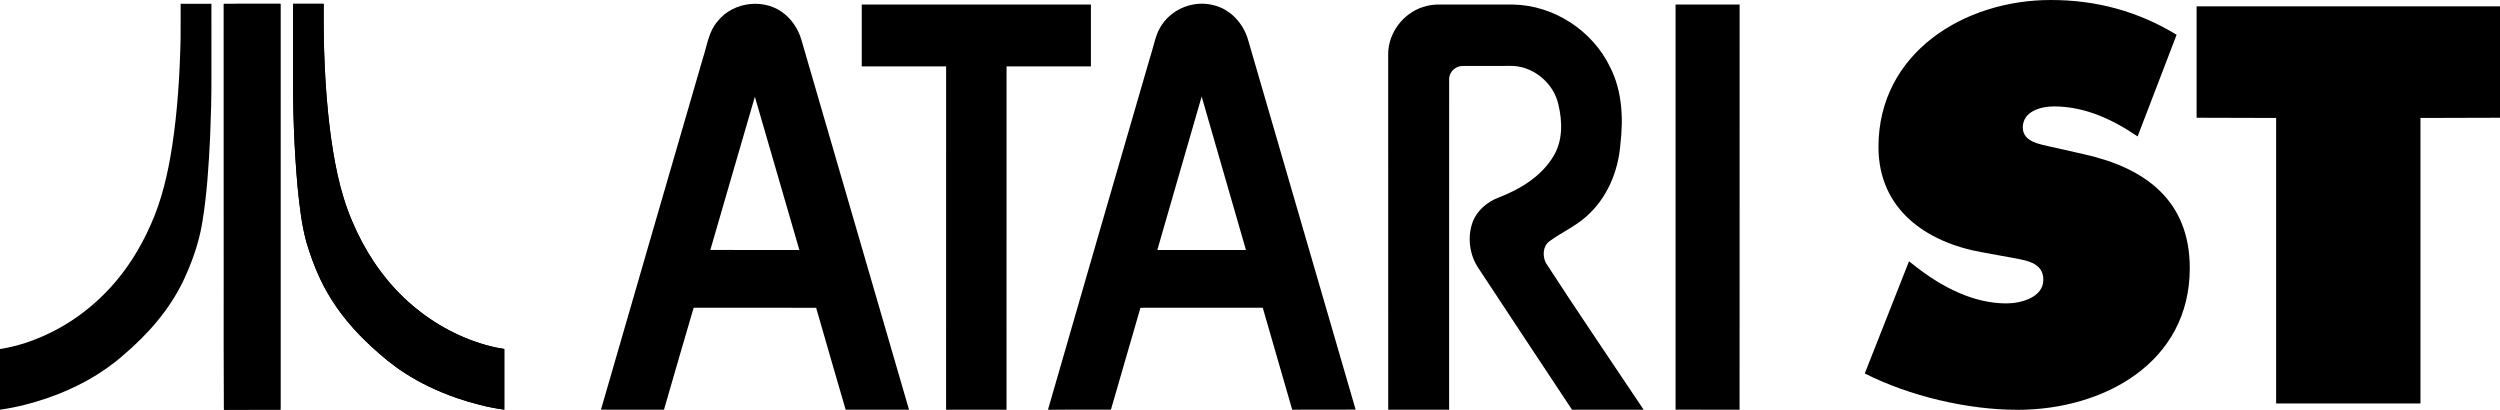
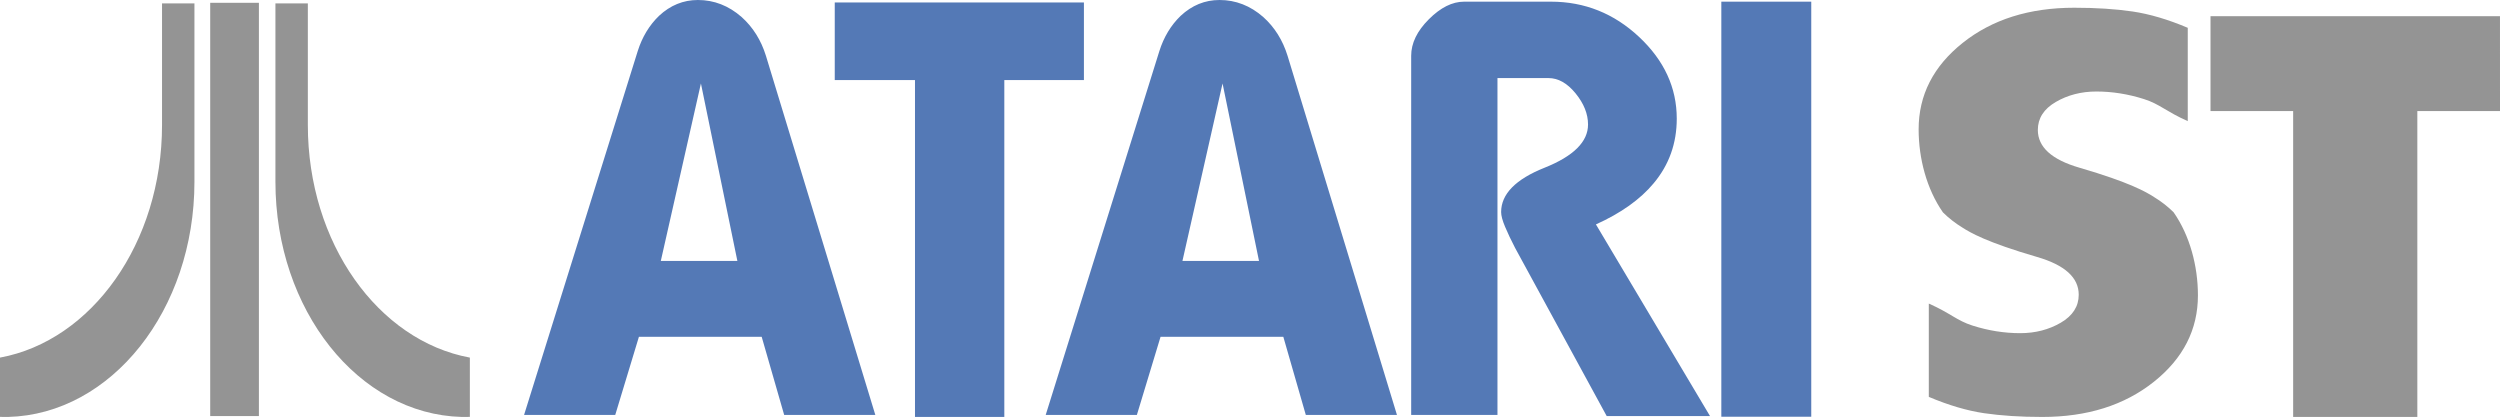
- <svg xmlns="http://www.w3.org/2000/svg" version="1.1" id="Ebene_2" x="0px" y="0px" width="566.929px" height="92.934px" viewBox="0 0 566.929 92.934" enable-background="new 0 0 566.929 92.934" xml:space="preserve">
-   <g>
-     <g>
-       <path d="M162.729,4.833c3.574-4.573,10.968-5.352,15.352-1.52c1.792,1.51,3.048,3.595,3.689,5.837    c8.115,27.924,16.267,55.834,24.372,83.76c-4.791,0.003-9.582-0.006-14.371,0.003c-2.258-7.694-4.463-15.41-6.693-23.114    c-9.26-0.027-18.519-0.008-27.777-0.011c-2.269,7.701-4.505,15.411-6.733,23.13c-4.763-0.019-9.525-0.008-14.29-0.011    c7.71-26.636,15.428-53.272,23.175-79.901C160.374,10.221,160.718,7.107,162.729,4.833 M171.183,21.943    c-3.396,11.568-6.723,23.16-10.098,34.734c6.73,0.03,13.458,0.011,20.186,0.011C177.903,45.107,174.551,33.525,171.183,21.943z" />
-       <path d="M263.614,5.434c2.495-3.62,7.32-5.379,11.567-4.261c3.89,0.897,6.865,4.248,7.893,8.021    c8.106,27.905,16.241,55.796,24.346,83.694c-4.794,0.043-9.589,0-14.384,0.021c-2.228-7.704-4.435-15.421-6.681-23.122    c-9.245,0.003-18.489-0.02-27.733,0.006c-2.21,7.713-4.487,15.405-6.698,23.113c-4.759,0.003-9.517,0-14.274,0.003    c7.704-26.78,15.501-53.539,23.268-80.303C261.733,10.187,262.046,7.523,263.614,5.434 M262.448,56.688    c6.702,0.009,13.401,0.003,20.102,0.003c-3.332-11.604-6.719-23.193-10.045-34.8C269.158,33.491,265.777,45.083,262.448,56.688z" />
-       <path d="M195.418,1.034c17.325,0,34.65,0,51.97,0c0,4.675,0,9.344,0,14.018c-6.378,0.005-12.755-0.007-19.131,0.005    c0,25.952,0.004,51.902-0.003,77.854c-4.566,0-9.139,0-13.706,0c0-25.951-0.004-51.901,0.004-77.854    c-6.379-0.012-12.755,0-19.133-0.005C195.418,10.379,195.415,5.708,195.418,1.034z" />
-       <path d="M322.652,1.604c1.316-0.455,2.721-0.61,4.111-0.577c5.462,0.021,10.923,0.003,16.388,0.007    c9.198,0.168,17.979,5.88,21.961,14.159c2.756,5.377,3.041,11.631,2.345,17.53c-0.476,6.176-3.069,12.349-7.814,16.44    c-2.508,2.238-5.632,3.592-8.314,5.578c-1.474,1.126-1.544,3.302-0.785,4.861c7.25,11.194,14.789,22.207,22.188,33.307    c-5.412,0.011-10.825-0.014-16.238,0.011c-7.088-10.645-14.101-21.344-21.16-32c-2.075-3.031-2.637-7.051-1.396-10.516    c0.969-2.654,3.292-4.599,5.876-5.599c4.935-1.882,9.798-4.842,12.533-9.498c2.077-3.503,1.973-7.818,1.039-11.649    c-1.098-4.972-5.943-8.888-11.061-8.714c-3.542,0.024-7.079-0.021-10.614,0.016c-1.6-0.037-3.106,1.353-3.086,2.979    c-0.018,24.99,0.009,49.985-0.006,74.979c-4.603-0.008-9.203,0-13.807-0.008c-0.01-26.902,0.007-53.814-0.01-80.717    C314.825,7.475,318.18,3.037,322.652,1.604z" />
-       <path d="M379.969,1.034c4.842,0,9.682,0,14.528,0c-0.005,30.63,0.004,61.251-0.009,91.876c-4.838-0.011-9.678,0-14.52-0.003    C379.969,62.282,379.969,31.661,379.969,1.034z" />
-     </g>
-     <g>
-       <path d="M40.963,0.865c2.326-0.007,4.651,0,6.981-0.004c0.008,5.47,0,10.942,0.003,16.41c0.022,4.567-0.106,9.131-0.295,13.694    c-0.312,6.586-0.725,13.188-1.814,19.696c-0.75,4.488-2.305,8.821-4.229,12.932c-3.142,6.622-8.081,12.226-13.632,16.938    c-4.964,4.372-10.892,7.555-17.126,9.703C7.324,91.455,3.694,92.386,0,92.91c0.003-4.588,0.003-9.179,0-13.765    c4.449-0.67,8.726-2.249,12.696-4.337c4.712-2.492,8.954-5.841,12.526-9.794c3.688-4.077,6.626-8.801,8.856-13.814    c2.627-5.763,4.033-11.994,4.989-18.229c1.198-7.927,1.697-15.951,1.882-23.958C40.979,6.299,40.956,3.583,40.963,0.865z" />
-       <path d="M50.75,0.875c4.283-0.028,8.565-0.003,12.85-0.01c0.001,30.68,0.001,61.364,0,92.042    c-4.274,0.011-8.547-0.019-12.82,0.021c-0.052-9.781-0.007-19.571-0.022-29.351C50.752,42.678,50.766,21.778,50.75,0.875z" />
-       <path d="M66.458,0.865c2.315-0.004,4.627-0.007,6.939,0c-0.076,9.355,0.244,18.73,1.358,28.021    c0.913,7.22,2.201,14.494,5.076,21.218c2.725,6.505,6.654,12.553,11.774,17.431c4.892,4.663,10.814,8.248,17.252,10.309    c1.796,0.571,3.632,1.021,5.501,1.299c-0.001,4.586-0.004,9.171,0,13.757c-3.669-0.499-7.267-1.446-10.769-2.636    c-4.169-1.449-8.202-3.329-11.907-5.742c-2.704-1.733-5.163-3.816-7.524-5.987c-3.894-3.593-7.377-7.67-9.996-12.294    c-2.046-3.598-3.54-7.486-4.711-11.448c-1.073-3.983-1.528-8.107-1.945-12.201c-0.805-8.856-1.106-17.753-1.05-26.64    C66.458,10.923,66.456,5.895,66.458,0.865z" />
-       <path d="M50.75,0.875c0.015,20.902,0.003,41.803,0.008,62.7c0.014,9.78-0.032,19.567,0.022,29.352    c4.273-0.039,8.547-0.01,12.82-0.021c0.001-30.678,0.001-61.361,0-92.045C59.317,0.872,55.034,0.848,50.75,0.875" />
-       <path d="M66.458,0.865c-0.002,5.028,0,10.058,0,15.085c-0.057,8.884,0.245,17.783,1.05,26.64    c0.417,4.094,0.872,8.218,1.945,12.201c1.169,3.962,2.665,7.851,4.711,11.448c2.618,4.624,6.102,8.701,9.996,12.294    c2.363,2.174,4.82,4.254,7.524,5.987c3.705,2.413,7.738,4.29,11.907,5.742c3.501,1.189,7.1,2.134,10.769,2.636    c-0.004-4.586-0.001-9.171,0-13.757c-1.867-0.274-3.706-0.728-5.501-1.299c-6.438-2.061-12.361-5.646-17.252-10.309    c-5.12-4.872-9.049-10.924-11.774-17.431c-2.875-6.724-4.163-13.998-5.076-21.218c-1.115-9.291-1.434-18.666-1.358-28.021    C71.084,0.858,68.771,0.861,66.458,0.865" />
-     </g>
-     <g>
-       <path d="M432.911,59.248l1.673,1.314c5.853,4.538,12.9,8.242,20.426,8.242c3.225,0,8.361-1.313,8.361-5.377    c0-4.061-4.301-4.418-7.286-5.016l-6.571-1.193c-12.78-2.27-23.531-9.797-23.531-23.893C425.982,11.945,445.454,0,465.044,0    c10.272,0,19.708,2.508,28.548,7.884l-8.84,23.054c-5.613-3.821-11.943-6.808-18.991-6.808c-2.867,0-7.049,1.073-7.049,4.776    c0,3.346,4.063,3.823,6.569,4.419L472.688,35c13.855,3.104,23.89,10.511,23.89,25.801c0,21.5-19.59,32.133-39.06,32.133    c-11.35,0-24.488-3.107-34.642-8.243L432.911,59.248z" />
-       <path d="M498.126,1.433h68.803V26.7l-18.036,0.051V91.5h-32.729V26.75L498.126,26.7V1.433z" />
-     </g>
+ <svg xmlns="http://www.w3.org/2000/svg" viewBox="0 0 745.869 124.395">
+   <g fill="#949494">
+     <path d="M62.714.844h14.529v123.285H62.714zM0 124.377l2.418.018c30.811-.796 55.593-31.908 55.593-70.15V1.022h-9.67V37.31c0 35.195-20.98 64.335-48.34 69.379v17.688zM140.184 124.377l-2.418.018c-30.811-.796-55.592-31.908-55.592-70.15V1.022h9.67V37.31c0 35.195 20.979 64.335 48.339 69.379v17.688z" />
+   </g>
+   <g fill="#5479b6">
+     <path d="M219.994 77.855L209.118 24.9l-11.969 52.955h22.845zm41.158 45.946h-27.193l-6.712-23.32h-36.626l-7.068 23.32h-27.2l33.906-108.542c1.33-4.211 3.445-7.716 6.35-10.526C199.988 1.579 203.861 0 208.209 0c4.835 0 9.189 1.698 13.056 5.084 3.386 3.041 5.804 6.896 7.253 11.577l32.634 107.14zM323.386 23.89h-23.749v100.505h-26.653V23.89h-23.938V.742h74.34zM375.622 77.855L364.746 24.9l-11.969 52.955h22.845zm41.159 45.946h-27.193l-6.713-23.32h-36.626l-7.068 23.32h-27.2l33.906-108.542c1.331-4.211 3.445-7.716 6.35-10.526C355.616 1.579 359.489 0 363.837 0c4.835 0 9.189 1.698 13.056 5.084 3.386 3.041 5.804 6.896 7.253 11.577l32.635 107.14zM510.181 124.139h-30.822l-27.33-50.169c-1.213-2.334-2.21-4.443-2.994-6.314-.785-1.865-1.176-3.326-1.176-4.384 0-5.376 4.317-9.789 12.96-13.234 8.644-3.451 12.968-7.746 12.968-12.89 0-3.161-1.242-6.255-3.719-9.296-2.477-3.036-5.168-4.557-8.072-4.557h-15.23V123.8h-25.744V16.632c0-3.743 1.753-7.366 5.258-10.871 3.504-3.511 7.009-5.263 10.519-5.263h25.929c10.033 0 18.795 3.505 26.291 10.519 7.489 7.015 11.238 15.142 11.238 24.378 0 7.366-2.293 13.792-6.891 19.287-3.986 4.793-9.73 8.887-17.227 12.271l34.042 57.186zM513.554.498h26.831v123.831h-26.831z" />
+   </g>
+   <g fill="#949494">
+     <path d="M745.869 33.139l-24.663-.006v91.262h-37.049V33.133H659.5V4.841h86.363zM648.505 63.355c4.829 6.921 7.242 16.039 7.242 24.759 0 10.217-4.385 18.818-13.158 25.803-8.773 6.986-19.862 10.479-33.281 10.479-6.475 0-12.261-.374-17.346-1.117-5.09-.749-10.59-2.371-16.506-4.871v-27.84c6.504 2.88 8.321 5.072 13.06 6.575 4.729 1.503 9.463 2.257 14.21 2.257 4.496 0 8.529-1.04 12.099-3.119 3.57-2.079 5.358-4.865 5.358-8.357 0-5.091-4.122-8.839-12.379-11.245-15.165-4.407-20.06-7.33-22.287-8.761-2.193-1.34-4.144-2.861-5.854-4.562l-.002-.008c-4.829-6.921-7.242-16.039-7.242-24.759 0-10.217 4.385-18.818 13.158-25.803C594.351 5.8 605.44 2.307 618.859 2.307c6.475 0 12.261.374 17.346 1.117 5.09.749 10.59 2.371 16.506 4.871v27.84c-6.504-2.88-8.321-5.072-13.06-6.575-4.729-1.503-9.463-2.257-14.21-2.257-4.496 0-8.529 1.04-12.099 3.119-3.57 2.079-5.358 4.865-5.358 8.357 0 5.091 4.122 8.839 12.379 11.245 15.165 4.407 20.06 7.33 22.287 8.761 2.193 1.34 4.144 2.861 5.854 4.562" />
  </g>
</svg>
